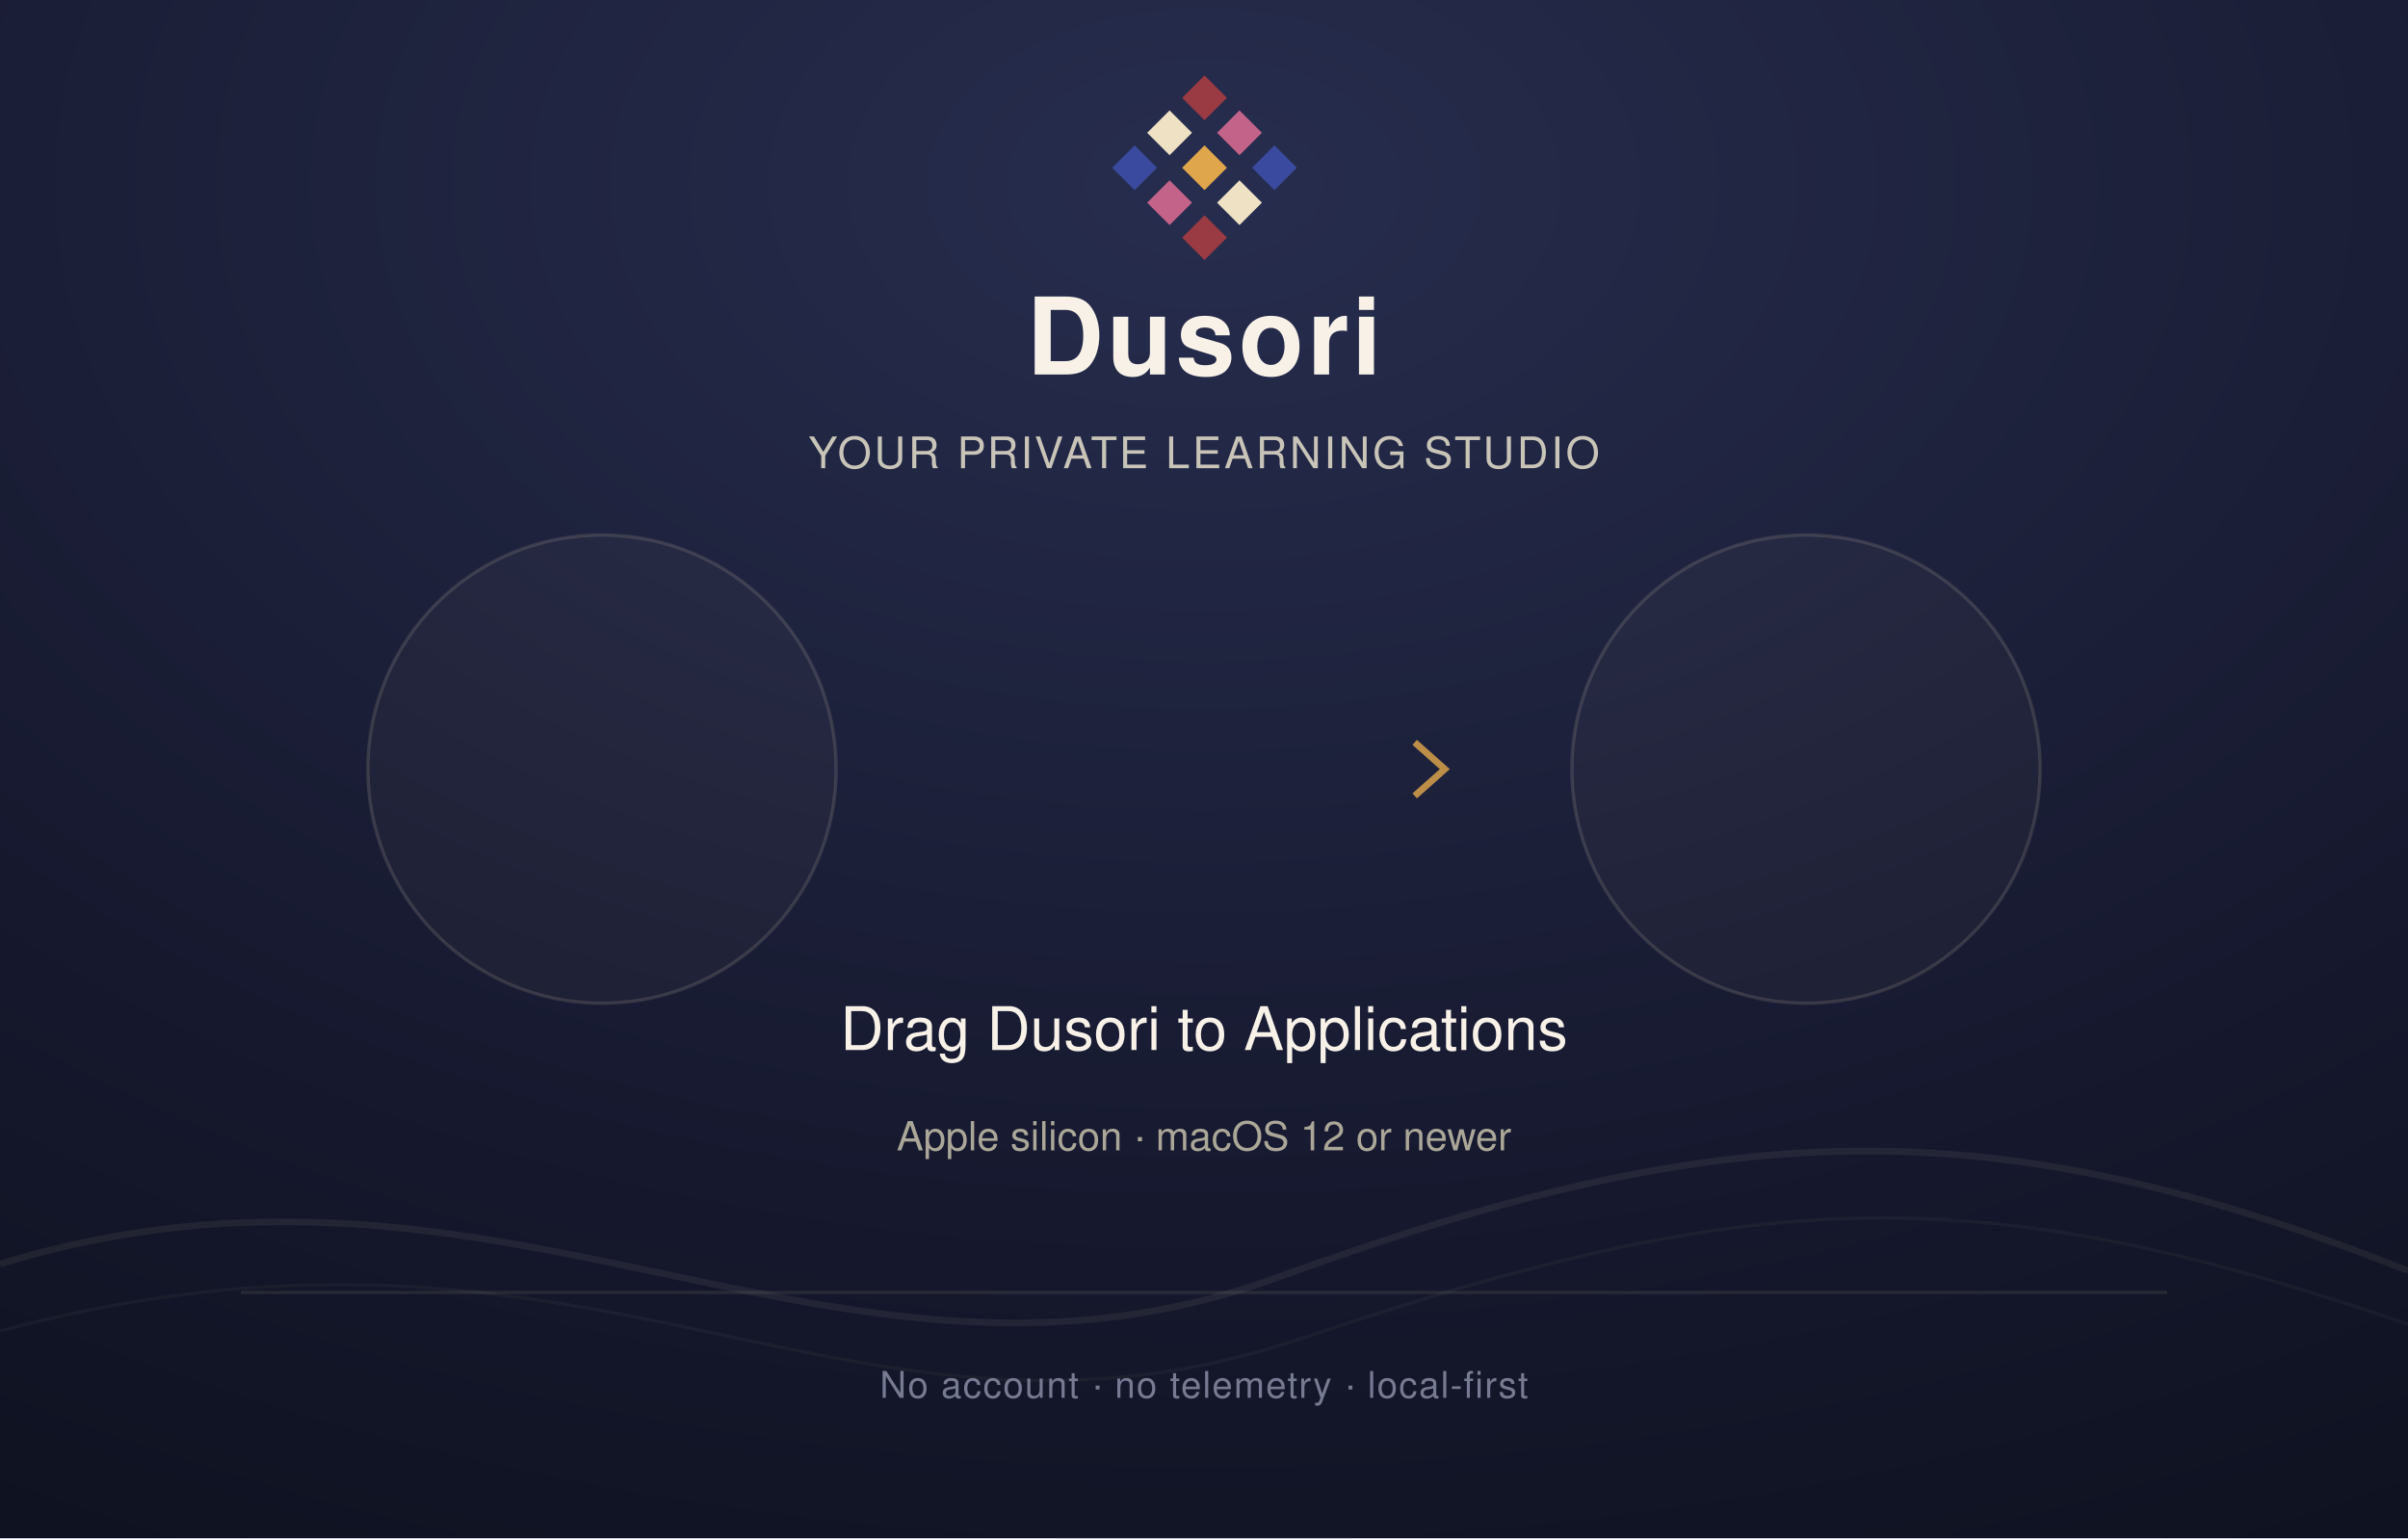
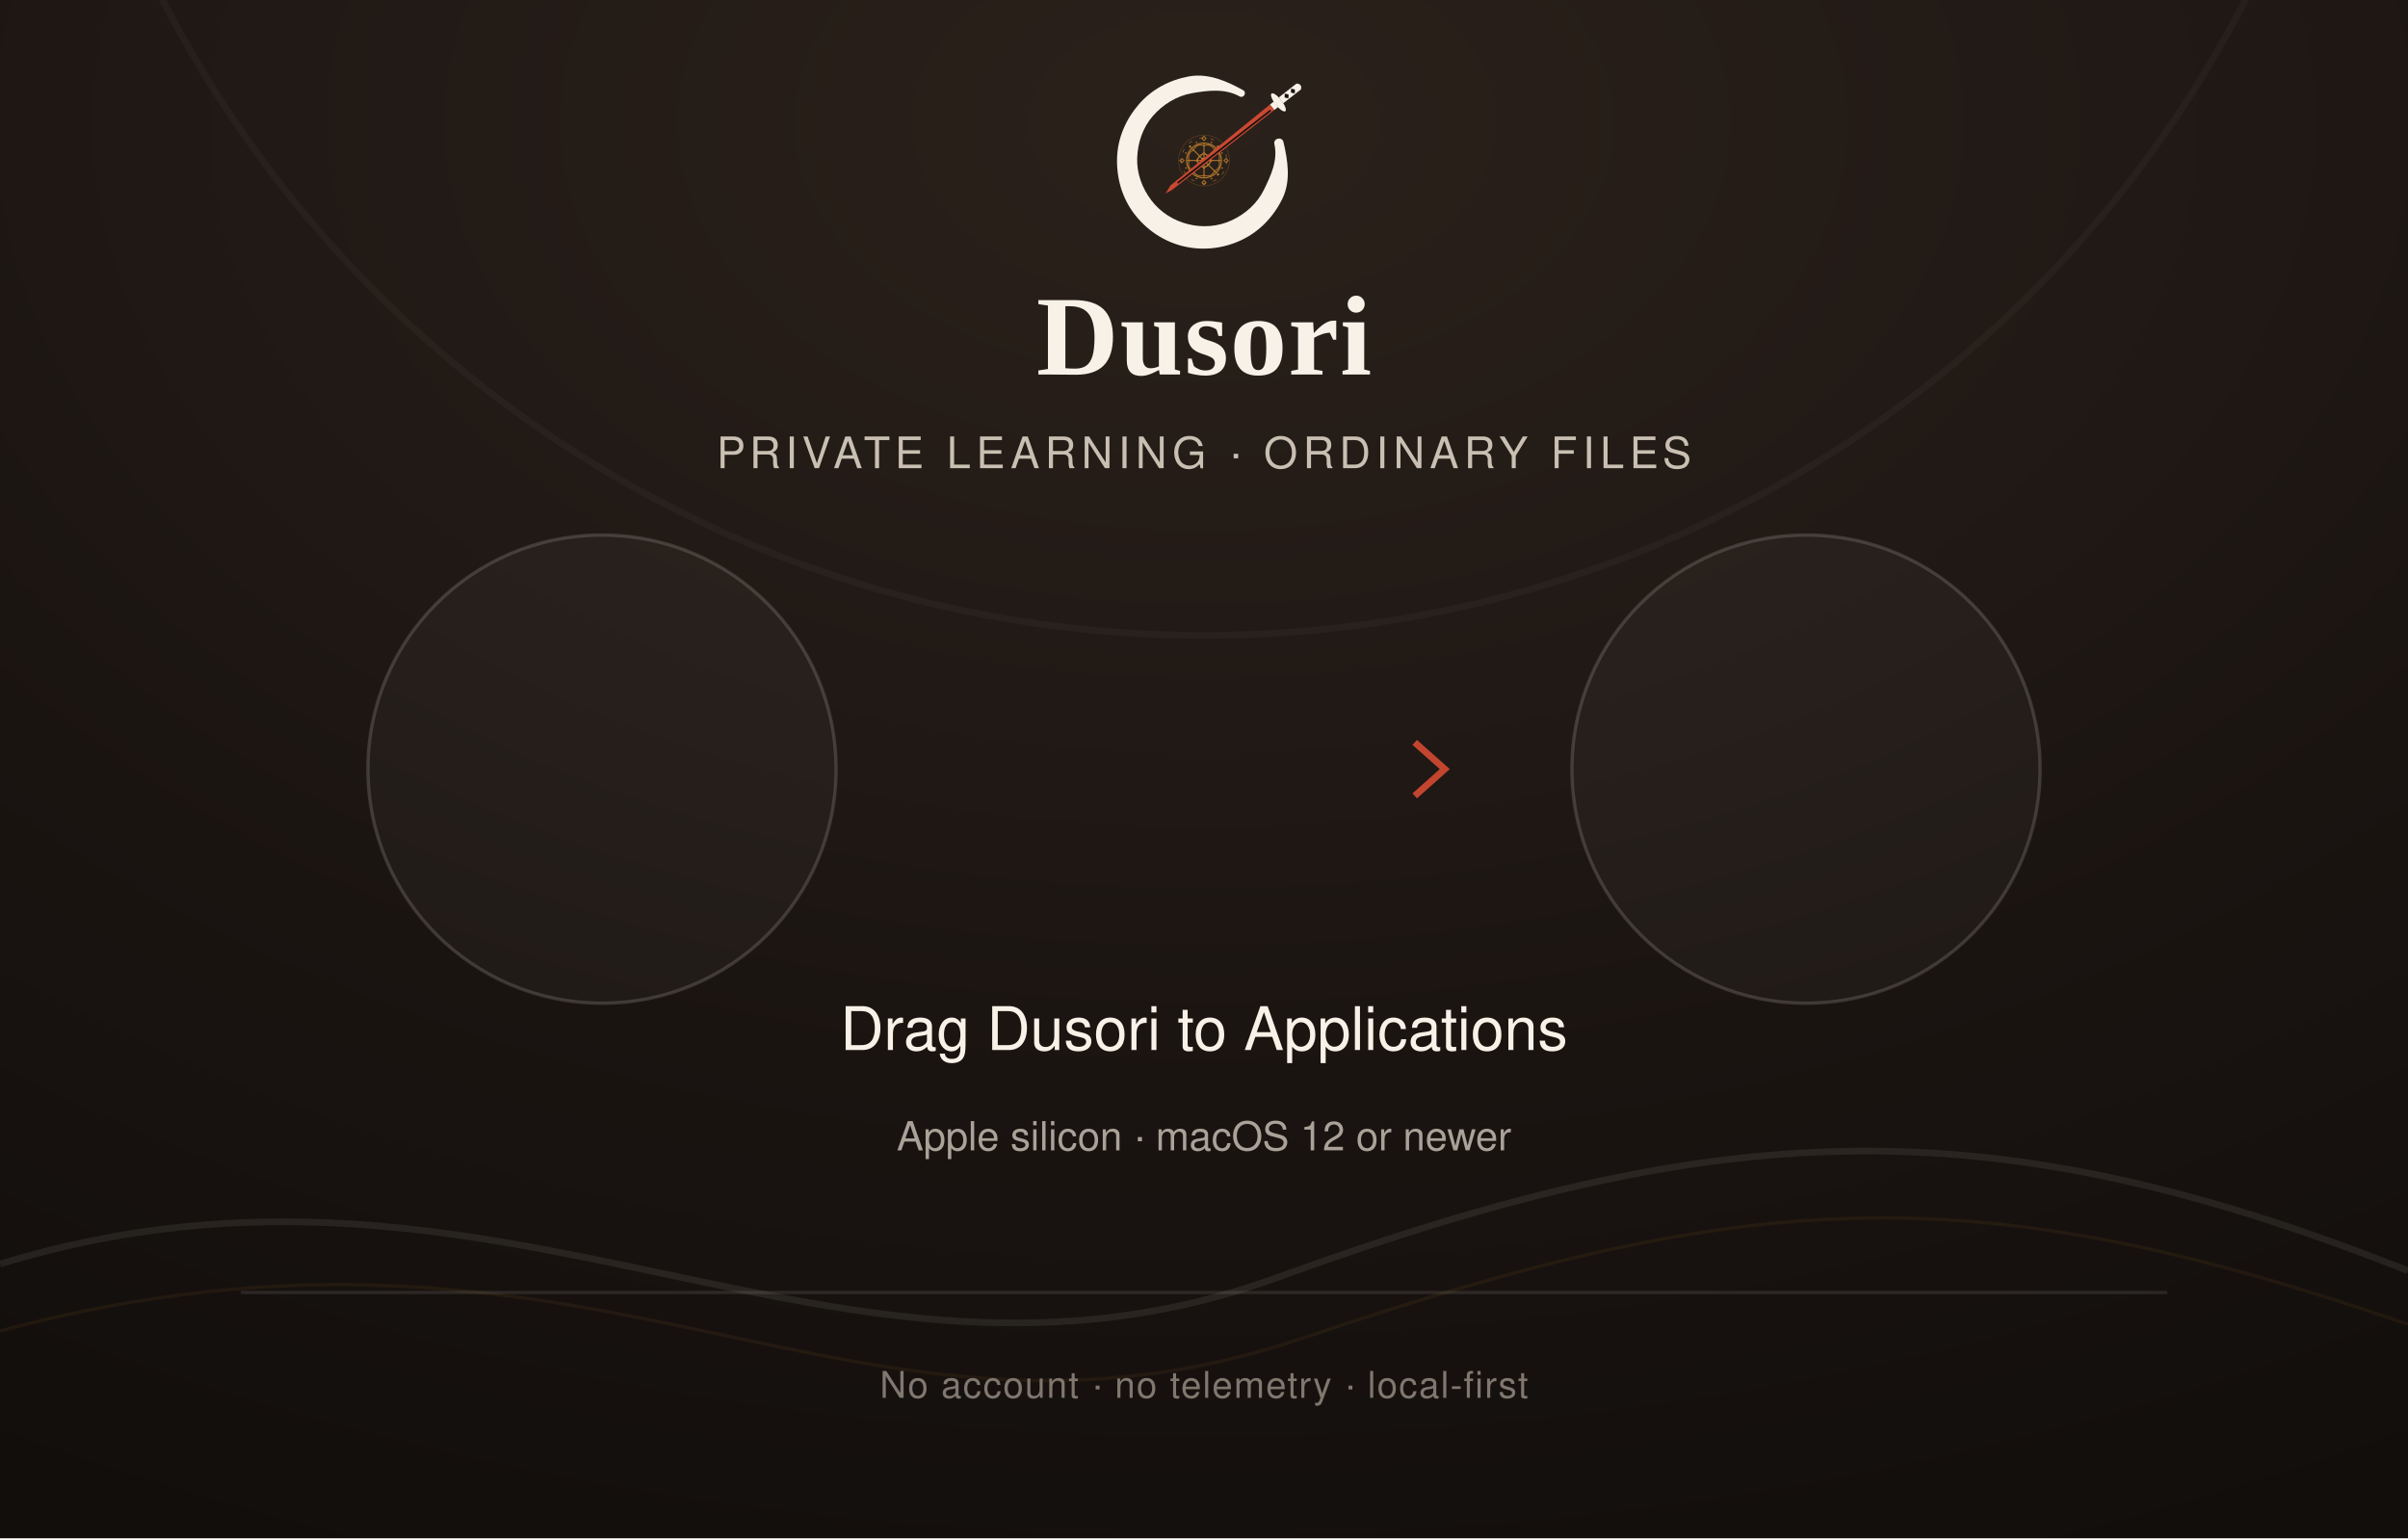
<svg xmlns="http://www.w3.org/2000/svg" viewBox="0 0 720 460">
  <defs>
-     <radialGradient id="background" cx="50%" cy="12%" r="100%">
-       <stop offset="0" stop-color="#272d4e" />
-       <stop offset="0.62" stop-color="#171a30" />
-       <stop offset="1" stop-color="#0f1220" />
+     <radialGradient id="background" cx="50%" cy="8%" r="108%">
+       <stop offset="0" stop-color="#2b211b" />
+       <stop offset="0.58" stop-color="#1a1411" />
+       <stop offset="1" stop-color="#100d0b" />
    </radialGradient>
    <linearGradient id="line" x1="0" x2="1">
-       <stop offset="0" stop-color="#e0a64b" stop-opacity="0" />
-       <stop offset="0.5" stop-color="#e0a64b" stop-opacity="0.72" />
-       <stop offset="1" stop-color="#e0a64b" stop-opacity="0" />
+       <stop offset="0" stop-color="#c9862e" stop-opacity="0" />
+       <stop offset="0.5" stop-color="#c9862e" stop-opacity="0.82" />
+       <stop offset="1" stop-color="#c9862e" stop-opacity="0" />
    </linearGradient>
  </defs>
  <rect width="720" height="460" fill="url(#background)" />
-   <path d="M0 378 C150 332 250 430 382 382 S594 330 720 380" fill="none" stroke="#efe1c4" stroke-opacity="0.07" stroke-width="2" />
-   <path d="M0 398 C180 350 254 446 390 400 S592 352 720 396" fill="none" stroke="#efe1c4" stroke-opacity="0.04" />
-   <g transform="translate(328 18) scale(1.34)">
-     <path d="M24 3.4 L29 8.4 L24 13.4 L19 8.4 Z" fill="#9A3A42" />
-     <path d="M24 34.6 L29 39.6 L24 44.6 L19 39.6 Z" fill="#9A3A42" />
-     <path d="M8.4 19 L13.4 24 L8.4 29 L3.4 24 Z" fill="#3A4A9E" />
-     <path d="M39.6 19 L44.6 24 L39.6 29 L34.6 24 Z" fill="#3A4A9E" />
-     <path d="M31.8 11.2 L36.8 16.2 L31.8 21.2 L26.8 16.2 Z" fill="#C4638A" />
-     <path d="M16.2 26.8 L21.2 31.8 L16.2 36.8 L11.2 31.8 Z" fill="#C4638A" />
-     <path d="M16.2 11.2 L21.2 16.2 L16.2 21.2 L11.2 16.2 Z" fill="#EFE1C4" />
-     <path d="M31.8 26.8 L36.8 31.8 L31.8 36.8 L26.8 31.8 Z" fill="#EFE1C4" />
-     <path d="M24 19 L29 24 L24 29 L19 24 Z" fill="#E0A64B" />
+   <circle cx="360" cy="-160" r="350" fill="none" stroke="#f7f1e8" stroke-opacity="0.035" stroke-width="2" />
+   <path d="M0 378 C150 332 250 430 382 382 S594 330 720 380" fill="none" stroke="#f7f1e8" stroke-opacity="0.08" stroke-width="2" />
+   <path d="M0 398 C180 350 254 446 390 400 S592 352 720 396" fill="none" stroke="#c9862e" stroke-opacity="0.08" />
+   <g transform="translate(328 16)">
+     <path d="M55.77 26.51 C57.03 31.96 58.05 38.06 55.43 43.43 C52.81 48.8 48.57 53.28 43.11 55.83 C37.65 58.38 31.48 59.05 25.62 57.59 C19.76 56.13 14.65 52.61 11.03 47.8 C7.41 42.99 5.8 37.05 6.01 31.09 C6.22 25.13 8.71 19.57 12.58 15.12 C16.45 10.67 21.8 7.86 27.56 6.84 C33.32 5.82 38.85 8.28 43.67 10.95 C44.92 11.64 43.88 13.51 42.63 12.82 C38.24 10.38 33.06 11.05 28.45 11.86 C23.84 12.67 19.75 15.2 16.7 18.7 C13.65 22.2 12.18 26.72 12.02 31.3 C11.86 35.88 13.52 40.27 16.24 43.88 C18.96 47.49 22.89 49.95 27.25 51.04 C31.61 52.13 36.24 51.77 40.33 49.86 C44.42 47.95 47.92 44.84 49.92 40.74 C51.92 36.64 54.16 31.96 53.05 27.14 C52.63 25.33 55.35 24.7 55.77 26.51Z" fill="#f7f1e8" />
+     <g fill="none" stroke="#c9862e" opacity="0.85">
+       <circle cx="32" cy="32" r="5.2" stroke-width="0.34" />
+       <circle cx="32" cy="32" r="1.9" stroke-width="0.3" />
+       <path d="M32 26.8 L32 37.2 M26.8 32 L37.2 32 M28.32 28.32 L35.68 35.68 M35.68 28.32 L28.32 35.68" stroke-width="0.3" />
+       <path d="M36.4 32 A2.2 2.2 0 0 1 35.11 35.11 A2.2 2.2 0 0 1 32 36.4 A2.2 2.2 0 0 1 28.89 35.11 A2.2 2.2 0 0 1 27.6 32 A2.2 2.2 0 0 1 28.89 28.89 A2.2 2.2 0 0 1 32 27.6 A2.2 2.2 0 0 1 35.11 28.89 A2.2 2.2 0 0 1 36.4 32" stroke-width="0.28" />
+       <path d="M32 29.6 L34.4 32 L32 34.4 L29.6 32 Z" stroke-width="0.26" />
+       <circle cx="32" cy="32" r="6.8" stroke-width="0.22" stroke-dasharray="1.1 2.3" opacity="0.7" />
+       <circle cx="32" cy="32" r="7.6" stroke-width="0.16" opacity="0.4" />
+     </g>
+     <g fill="#c9862e">
+       <circle cx="27.83" cy="27.83" r="0.32" />
+       <circle cx="36.17" cy="36.17" r="0.32" />
+       <circle cx="36.17" cy="27.83" r="0.32" />
+       <circle cx="27.83" cy="36.17" r="0.32" />
+       <circle cx="37.4" cy="34.24" r="0.22" />
+       <circle cx="34.24" cy="37.4" r="0.22" />
+       <circle cx="29.76" cy="37.4" r="0.22" />
+       <circle cx="26.6" cy="34.24" r="0.22" />
+       <circle cx="26.6" cy="29.76" r="0.22" />
+       <circle cx="29.76" cy="26.6" r="0.22" />
+       <circle cx="34.24" cy="26.6" r="0.22" />
+       <circle cx="37.4" cy="29.76" r="0.22" />
+     </g>
+     <g fill="none" stroke="#c9862e" stroke-width="0.26" stroke-linejoin="round" opacity="0.9">
+       <path d="M32 24.75 L32.6 25.4 L32 26.05 L31.4 25.4 Z" />
+       <path d="M39.25 32 L38.6 32.6 L37.95 32 L38.6 31.4 Z" />
+       <path d="M32 39.25 L32.6 38.6 L32 37.95 L31.4 38.6 Z" />
+       <path d="M24.75 32 L25.4 32.6 L26.05 32 L25.4 31.4 Z" />
+     </g>
+     <circle cx="32" cy="32" r="0.85" fill="#c9862e" />
+     <g transform="translate(8.7 -6.8) rotate(142 32 32)">
+       <path d="M7.1 30.9 L13.8 30.9 L13.8 33.1 L7.1 33.1 Q5.75 32 7.1 30.9 Z" fill="#f7f1e8" />
+       <path d="M9.3 31.1 L10.05 32 L9.3 32.9 L8.55 32 Z" fill="#14100d" />
+       <path d="M11.7 31.1 L12.45 32 L11.7 32.9 L10.95 32 Z" fill="#14100d" />
+       <ellipse cx="14.8" cy="32" rx="1.05" ry="3.35" fill="#f7f1e8" />
+       <path d="M15.75 30.95 L17.2 30.95 L17.2 33.05 L15.75 33.05 Z" fill="#f7f1e8" />
+       <path d="M17.2 30.95 L55.9 30.95 L58.2 31.3 L55.5 32.3 L17.2 33.05 Z" fill="#cb4832" />
+       <path d="M18.3 31.55 L53.2 31.55" fill="none" stroke="#14100d" stroke-width="0.5" stroke-linecap="round" />
+     </g>
  </g>
-   <text x="360" y="112" text-anchor="middle" fill="#f7f1e8" font-family="Avenir Next, Avenir, Helvetica, sans-serif" font-size="32" font-weight="600" letter-spacing="1">Dusori</text>
-   <text x="360" y="140" text-anchor="middle" fill="#c9c4b8" font-family="Avenir Next, Avenir, Helvetica, sans-serif" font-size="13" letter-spacing="0.8">YOUR PRIVATE LEARNING STUDIO</text>
-   <circle cx="180" cy="230" r="70" fill="#efe1c4" fill-opacity="0.035" stroke="#efe1c4" stroke-opacity="0.14" />
-   <circle cx="540" cy="230" r="70" fill="#efe1c4" fill-opacity="0.035" stroke="#efe1c4" stroke-opacity="0.14" />
+   <text x="360" y="112" text-anchor="middle" fill="#f7f1e8" font-family="Georgia, 'Times New Roman', serif" font-size="34" font-weight="600" letter-spacing="0.4">Dusori</text>
+   <text x="360" y="140" text-anchor="middle" fill="#c9bfb2" font-family="Avenir Next, Avenir, Helvetica, sans-serif" font-size="13" letter-spacing="1.6">PRIVATE LEARNING · ORDINARY FILES</text>
+   <circle cx="180" cy="230" r="70" fill="#f7f1e8" fill-opacity="0.035" stroke="#f7f1e8" stroke-opacity="0.16" />
+   <circle cx="540" cy="230" r="70" fill="#f7f1e8" fill-opacity="0.035" stroke="#f7f1e8" stroke-opacity="0.16" />
  <path d="M285 230 H431" stroke="url(#line)" stroke-width="2" />
-   <path d="M423 222 L432 230 L423 238" fill="none" stroke="#e0a64b" stroke-opacity="0.82" stroke-width="2" />
+   <path d="M423 222 L432 230 L423 238" fill="none" stroke="#cb4832" stroke-opacity="0.95" stroke-width="2" />
  <text x="360" y="314" text-anchor="middle" fill="#f7f1e8" font-family="Avenir Next, Avenir, Helvetica, sans-serif" font-size="18" font-weight="500">Drag Dusori to Applications</text>
-   <text x="360" y="344" text-anchor="middle" fill="#aaa798" font-family="Avenir Next, Avenir, Helvetica, sans-serif" font-size="12">Apple silicon · macOS 12 or newer</text>
-   <rect x="72" y="386" width="576" height="1" fill="#efe1c4" fill-opacity="0.09" />
-   <text x="360" y="418" text-anchor="middle" fill="#777b91" font-family="Avenir Next, Avenir, Helvetica, sans-serif" font-size="11" letter-spacing="0.4">No account · no telemetry · local-first</text>
+   <text x="360" y="344" text-anchor="middle" fill="#aaa198" font-family="Avenir Next, Avenir, Helvetica, sans-serif" font-size="12">Apple silicon · macOS 12 or newer</text>
+   <rect x="72" y="386" width="576" height="1" fill="#f7f1e8" fill-opacity="0.1" />
+   <text x="360" y="418" text-anchor="middle" fill="#80776f" font-family="Avenir Next, Avenir, Helvetica, sans-serif" font-size="11" letter-spacing="0.4">No account · no telemetry · local-first</text>
</svg>
